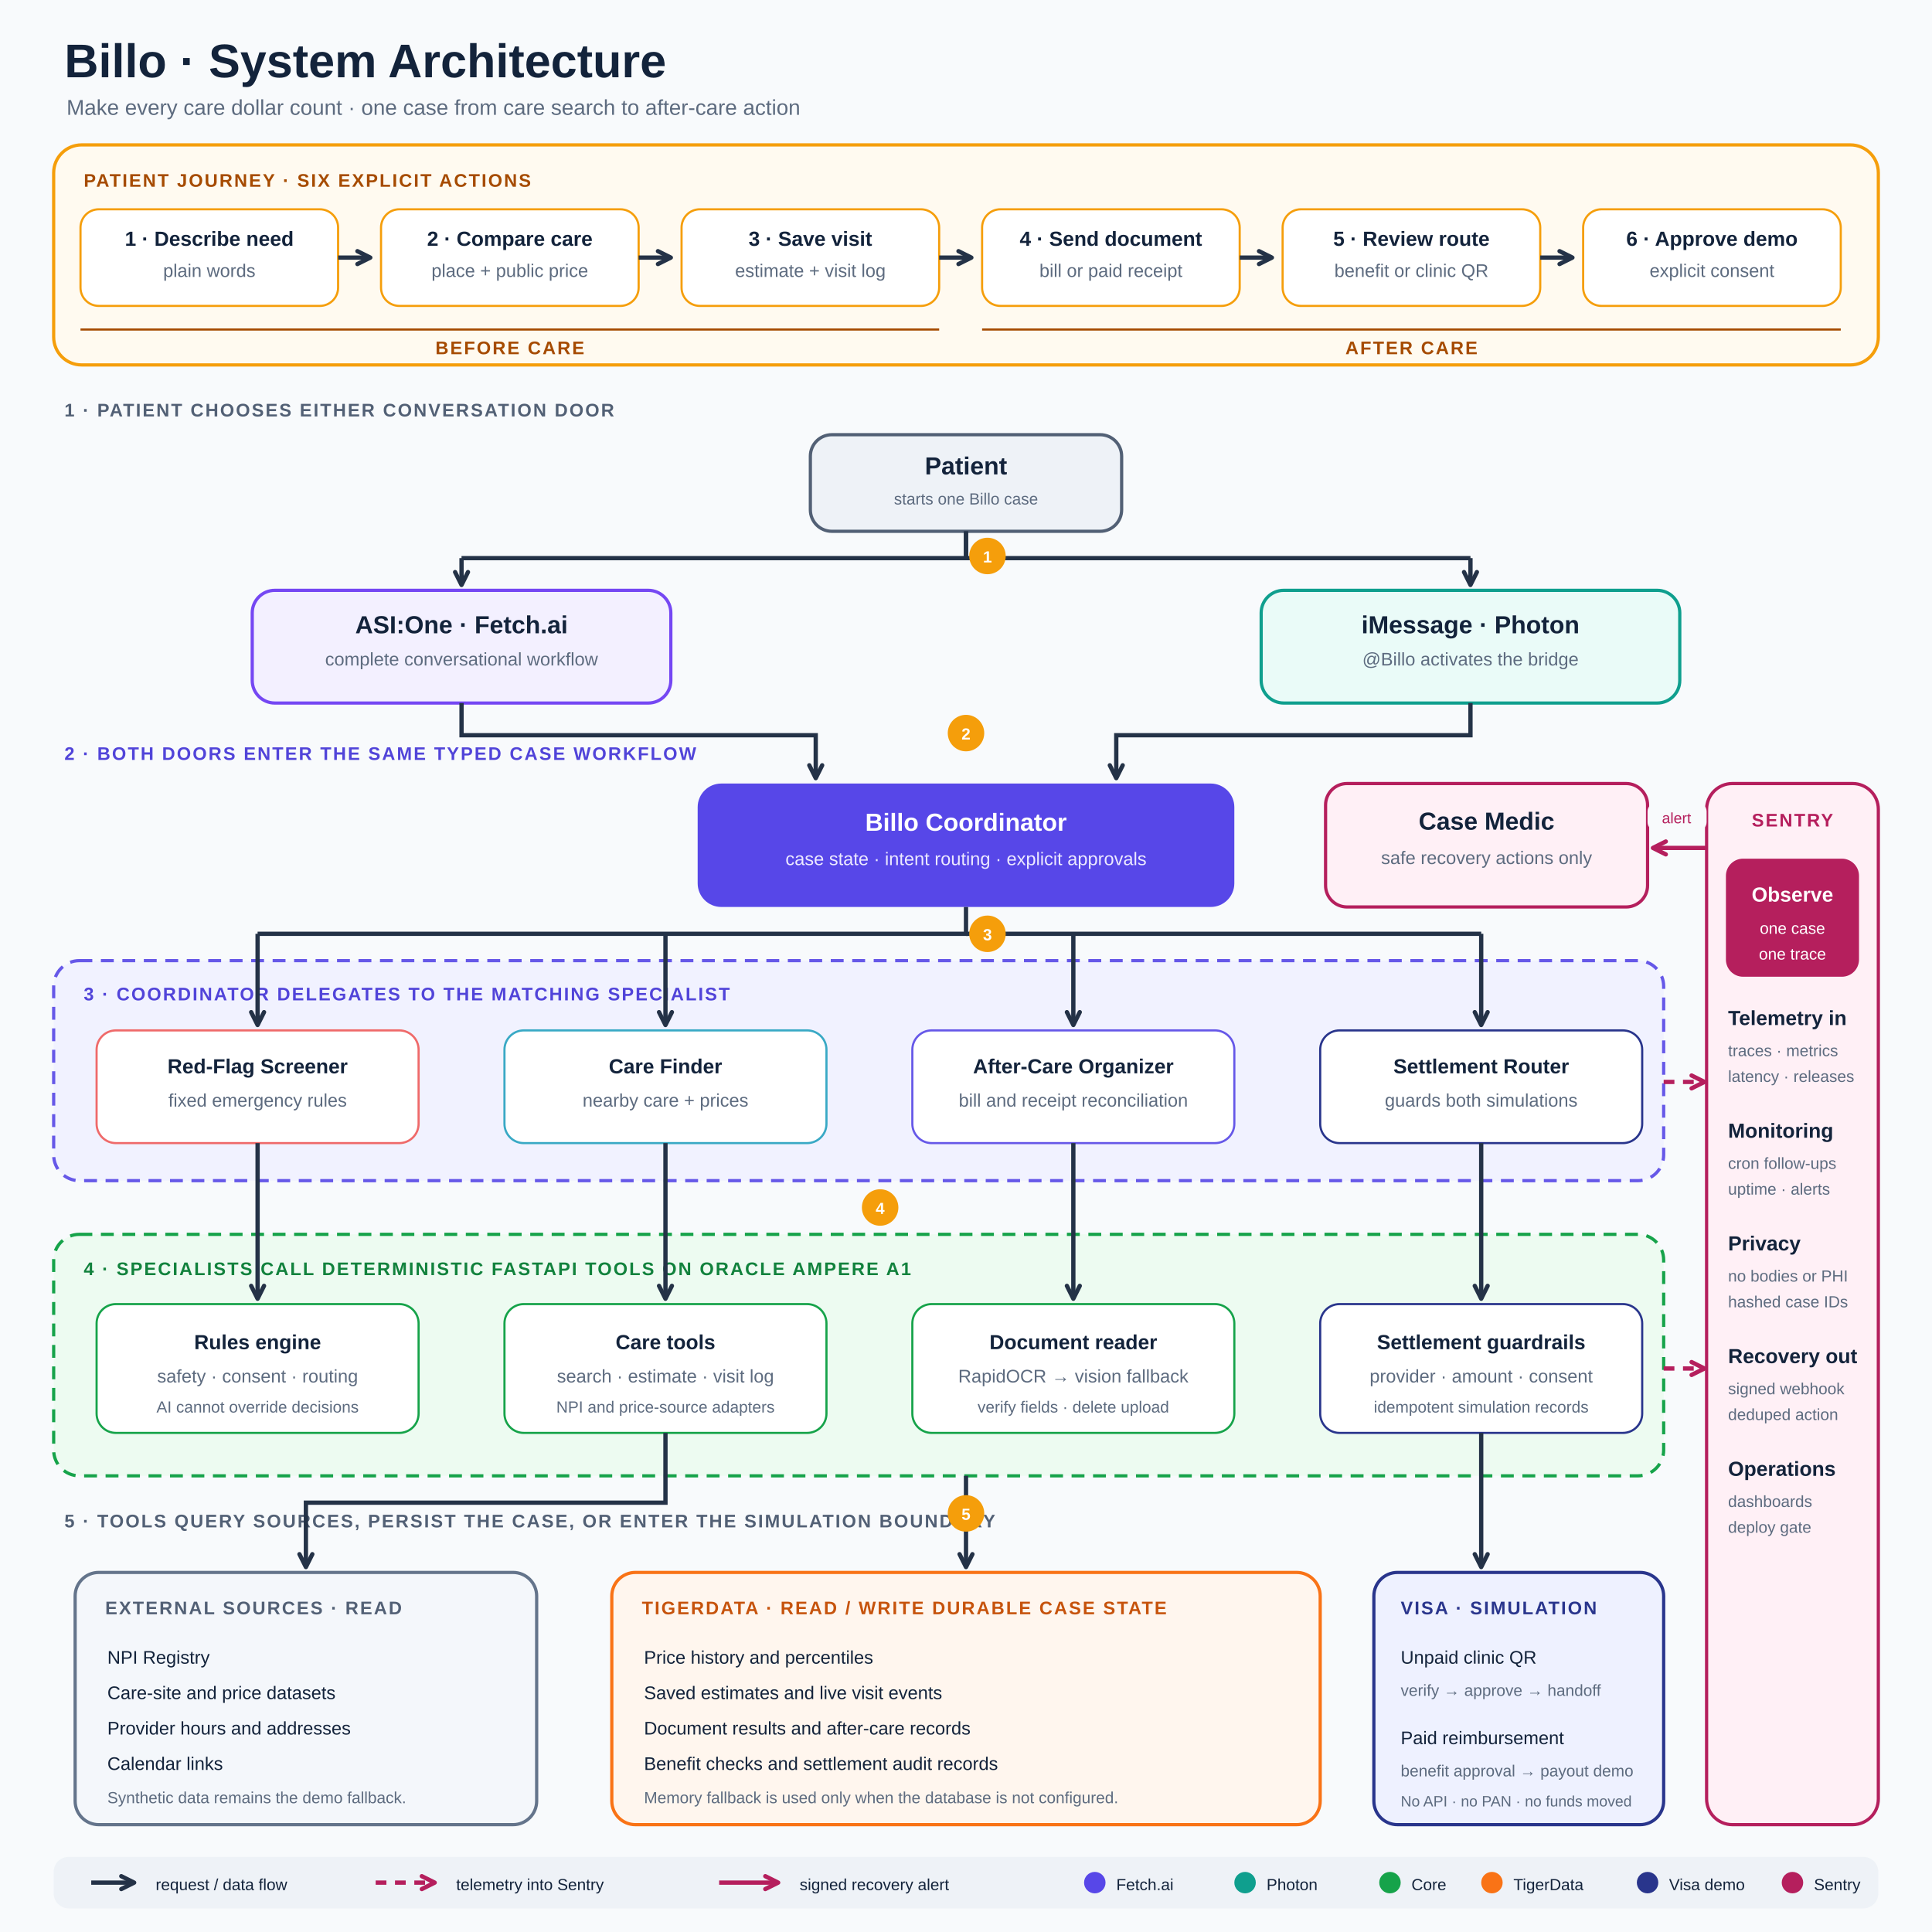
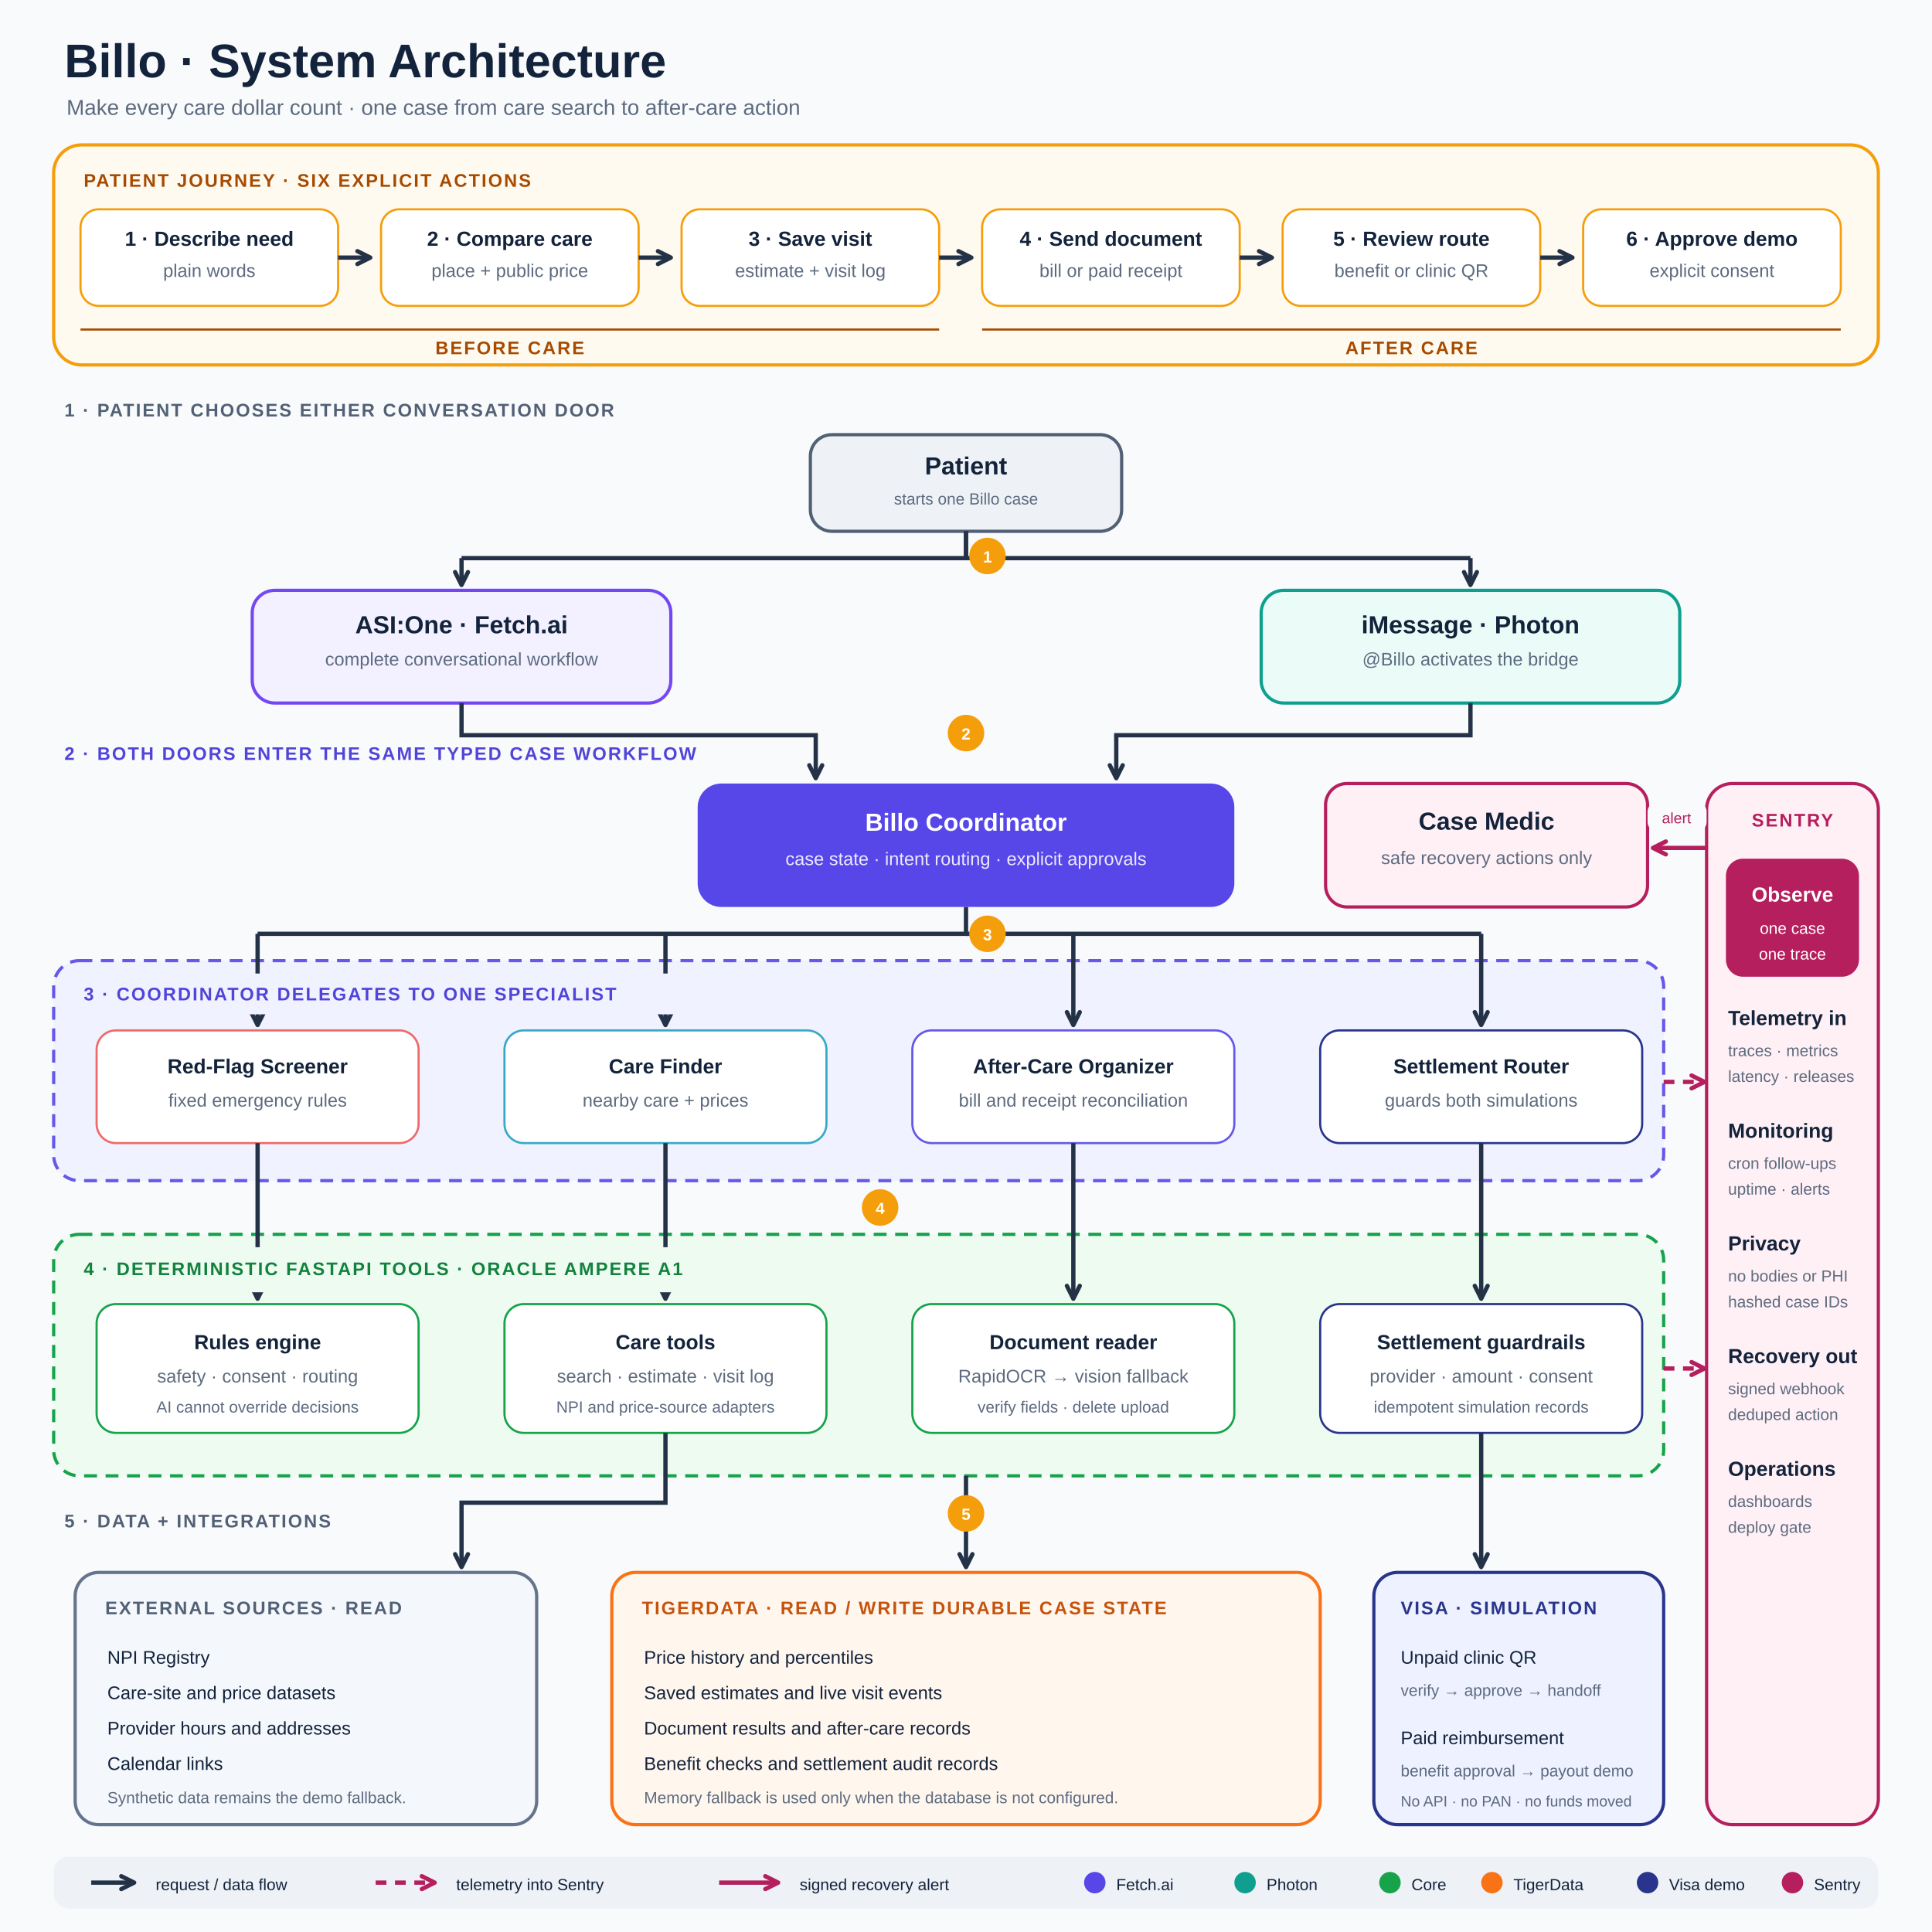
<svg xmlns="http://www.w3.org/2000/svg" width="1800" height="1800" viewBox="0 0 1800 1800">
  <defs>
    <style>
      .bg{fill:#f8fafc}.ink{fill:#13233b}.muted{fill:#5d6b7f}.title{font:700 44px Arial,sans-serif}.sub{font:20px Arial,sans-serif}.section{font:700 17px Arial,sans-serif;letter-spacing:1.5px}.h{font:700 23px Arial,sans-serif}.boxh{font:700 19px Arial,sans-serif}.body{font:17px Arial,sans-serif}.small{font:15px Arial,sans-serif}.tiny{font:14px Arial,sans-serif}.flow{stroke:#243247;stroke-width:4;fill:none;marker-end:url(#flowArrow)}.bus{stroke:#243247;stroke-width:4;fill:none}.observe{stroke:#b51f5d;stroke-width:4;stroke-dasharray:10 8;fill:none;marker-end:url(#observeArrow)}.recover{stroke:#b51f5d;stroke-width:4;fill:none;marker-end:url(#recoverArrow)}.edge{stroke:#d6dde8;stroke-width:2}.labelbg{fill:#f8fafc}.step{font:700 15px Arial,sans-serif;fill:#fff}
    </style>
    <marker id="flowArrow" markerWidth="16" markerHeight="16" refX="14" refY="8" orient="auto" markerUnits="userSpaceOnUse">
      <path d="M2 2 L14 8 L2 14" fill="none" stroke="#243247" stroke-width="4" stroke-linecap="round" stroke-linejoin="round" />
    </marker>
    <marker id="observeArrow" markerWidth="16" markerHeight="16" refX="14" refY="8" orient="auto" markerUnits="userSpaceOnUse">
      <path d="M2 2 L14 8 L2 14" fill="none" stroke="#b51f5d" stroke-width="4" stroke-linecap="round" stroke-linejoin="round" />
    </marker>
    <marker id="recoverArrow" markerWidth="16" markerHeight="16" refX="14" refY="8" orient="auto" markerUnits="userSpaceOnUse">
      <path d="M2 2 L14 8 L2 14" fill="none" stroke="#b51f5d" stroke-width="4" stroke-linecap="round" stroke-linejoin="round" />
    </marker>
  </defs>
  <rect class="bg" width="1800" height="1800" />
  <text x="60" y="72" class="title ink">Billo · System Architecture</text>
  <text x="62" y="107" class="sub muted">Make every care dollar count · one case from care search to after-care action</text>
  <rect x="50" y="135" width="1700" height="205" rx="26" fill="#fffaf0" stroke="#f59e0b" stroke-width="3" />
  <text x="78" y="174" class="section" fill="#a64b00">PATIENT JOURNEY · SIX EXPLICIT ACTIONS</text>
  <g>
    <rect x="75" y="195" width="240" height="90" rx="17" fill="#fff" stroke="#f59e0b" stroke-width="2" />
    <text x="195" y="229" text-anchor="middle" class="boxh ink">1 · Describe need</text>
    <text x="195" y="258" text-anchor="middle" class="body muted">plain words</text>
    <rect x="355" y="195" width="240" height="90" rx="17" fill="#fff" stroke="#f59e0b" stroke-width="2" />
    <text x="475" y="229" text-anchor="middle" class="boxh ink">2 · Compare care</text>
    <text x="475" y="258" text-anchor="middle" class="body muted">place + public price</text>
    <rect x="635" y="195" width="240" height="90" rx="17" fill="#fff" stroke="#f59e0b" stroke-width="2" />
    <text x="755" y="229" text-anchor="middle" class="boxh ink">3 · Save visit</text>
    <text x="755" y="258" text-anchor="middle" class="body muted">estimate + visit log</text>
    <rect x="915" y="195" width="240" height="90" rx="17" fill="#fff" stroke="#f59e0b" stroke-width="2" />
    <text x="1035" y="229" text-anchor="middle" class="boxh ink">4 · Send document</text>
    <text x="1035" y="258" text-anchor="middle" class="body muted">bill or paid receipt</text>
    <rect x="1195" y="195" width="240" height="90" rx="17" fill="#fff" stroke="#f59e0b" stroke-width="2" />
    <text x="1315" y="229" text-anchor="middle" class="boxh ink">5 · Review route</text>
    <text x="1315" y="258" text-anchor="middle" class="body muted">benefit or clinic QR</text>
    <rect x="1475" y="195" width="240" height="90" rx="17" fill="#fff" stroke="#f59e0b" stroke-width="2" />
    <text x="1595" y="229" text-anchor="middle" class="boxh ink">6 · Approve demo</text>
    <text x="1595" y="258" text-anchor="middle" class="body muted">explicit consent</text>
    <path d="M315 240 H345" class="flow" />
    <path d="M595 240 H625" class="flow" />
    <path d="M875 240 H905" class="flow" />
    <path d="M1155 240 H1185" class="flow" />
    <path d="M1435 240 H1465" class="flow" />
    <path d="M75 307 H875" stroke="#a64b00" stroke-width="2" />
    <text x="475" y="330" text-anchor="middle" class="section" fill="#a64b00">BEFORE CARE</text>
    <path d="M915 307 H1715" stroke="#a64b00" stroke-width="2" />
    <text x="1315" y="330" text-anchor="middle" class="section" fill="#a64b00">AFTER CARE</text>
  </g>
  <text x="60" y="388" class="section" fill="#526075">1 · PATIENT CHOOSES EITHER CONVERSATION DOOR</text>
  <rect x="755" y="405" width="290" height="90" rx="20" fill="#eef2f7" stroke="#526075" stroke-width="3" />
  <text x="900" y="442" text-anchor="middle" class="h ink">Patient</text>
  <text x="900" y="470" text-anchor="middle" class="small muted">starts one Billo case</text>
  <path d="M900 495 V520 H430" class="bus" />
  <path d="M430 520 V545" class="flow" />
  <path d="M900 495 V520 H1370" class="bus" />
  <path d="M1370 520 V545" class="flow" />
  <rect x="235" y="550" width="390" height="105" rx="21" fill="#f3f0ff" stroke="#7547f3" stroke-width="3" />
  <text x="430" y="590" text-anchor="middle" class="h ink">ASI:One · Fetch.ai</text>
  <text x="430" y="620" text-anchor="middle" class="body muted">complete conversational workflow</text>
  <rect x="1175" y="550" width="390" height="105" rx="21" fill="#eafbf8" stroke="#0f9f8e" stroke-width="3" />
  <text x="1370" y="590" text-anchor="middle" class="h ink">iMessage · Photon</text>
  <text x="1370" y="620" text-anchor="middle" class="body muted">@Billo activates the bridge</text>
  <text x="60" y="708" class="section" fill="#5144d9">2 · BOTH DOORS ENTER THE SAME TYPED CASE WORKFLOW</text>
  <path d="M430 655 V685 H760 V725" class="flow" />
  <path d="M1370 655 V685 H1040 V725" class="flow" />
  <rect x="650" y="730" width="500" height="115" rx="22" fill="#5747e8" />
  <text x="900" y="774" text-anchor="middle" class="h" fill="#fff">Billo Coordinator</text>
  <text x="900" y="806" text-anchor="middle" class="body" fill="#ece9ff">case state · intent routing · explicit approvals</text>
  <rect x="1235" y="730" width="300" height="115" rx="20" fill="#fff0f6" stroke="#b51f5d" stroke-width="3" />
  <text x="1385" y="773" text-anchor="middle" class="h ink">Case Medic</text>
  <text x="1385" y="805" text-anchor="middle" class="body muted">safe recovery actions only</text>
  <rect x="50" y="895" width="1500" height="205" rx="24" fill="#f1f2ff" stroke="#6658e8" stroke-width="3" stroke-dasharray="12 8" />
-   <text x="78" y="932" class="section" fill="#5144d9">3 · COORDINATOR DELEGATES TO THE MATCHING SPECIALIST</text>
  <path d="M900 845 V870 H240" class="bus" />
  <path d="M900 870 H1380" class="bus" />
  <path d="M240 870 V955" class="flow" />
  <path d="M620 870 V955" class="flow" />
  <path d="M1000 870 V955" class="flow" />
  <path d="M1380 870 V955" class="flow" />
+   <rect x="68" y="907" width="660" height="38" rx="8" fill="#f1f2ff" />
+   <text x="78" y="932" class="section" fill="#5144d9">3 · COORDINATOR DELEGATES TO ONE SPECIALIST</text>
  <rect x="90" y="960" width="300" height="105" rx="18" fill="#fff" stroke="#ef6a6a" stroke-width="2" />
  <text x="240" y="1000" text-anchor="middle" class="boxh ink">Red-Flag Screener</text>
  <text x="240" y="1031" text-anchor="middle" class="body muted">fixed emergency rules</text>
  <rect x="470" y="960" width="300" height="105" rx="18" fill="#fff" stroke="#39a9c5" stroke-width="2" />
  <text x="620" y="1000" text-anchor="middle" class="boxh ink">Care Finder</text>
  <text x="620" y="1031" text-anchor="middle" class="body muted">nearby care + prices</text>
  <rect x="850" y="960" width="300" height="105" rx="18" fill="#fff" stroke="#6658e8" stroke-width="2" />
  <text x="1000" y="1000" text-anchor="middle" class="boxh ink">After-Care Organizer</text>
  <text x="1000" y="1031" text-anchor="middle" class="body muted">bill and receipt reconciliation</text>
  <rect x="1230" y="960" width="300" height="105" rx="18" fill="#fff" stroke="#29358c" stroke-width="2" />
  <text x="1380" y="1000" text-anchor="middle" class="boxh ink">Settlement Router</text>
  <text x="1380" y="1031" text-anchor="middle" class="body muted">guards both simulations</text>
  <rect x="50" y="1150" width="1500" height="225" rx="24" fill="#edfbf1" stroke="#16a34a" stroke-width="3" stroke-dasharray="12 8" />
-   <text x="78" y="1188" class="section" fill="#12823d">4 · SPECIALISTS CALL DETERMINISTIC FASTAPI TOOLS ON ORACLE AMPERE A1</text>
  <path d="M240 1065 V1210" class="flow" />
  <path d="M620 1065 V1210" class="flow" />
  <path d="M1000 1065 V1210" class="flow" />
  <path d="M1380 1065 V1210" class="flow" />
+   <rect x="68" y="1162" width="780" height="42" rx="8" fill="#edfbf1" />
+   <text x="78" y="1188" class="section" fill="#12823d">4 · DETERMINISTIC FASTAPI TOOLS · ORACLE AMPERE A1</text>
  <rect x="90" y="1215" width="300" height="120" rx="18" fill="#fff" stroke="#16a34a" stroke-width="2" />
  <text x="240" y="1257" text-anchor="middle" class="boxh ink">Rules engine</text>
  <text x="240" y="1288" text-anchor="middle" class="body muted">safety · consent · routing</text>
  <text x="240" y="1316" text-anchor="middle" class="small muted">AI cannot override decisions</text>
  <rect x="470" y="1215" width="300" height="120" rx="18" fill="#fff" stroke="#16a34a" stroke-width="2" />
  <text x="620" y="1257" text-anchor="middle" class="boxh ink">Care tools</text>
  <text x="620" y="1288" text-anchor="middle" class="body muted">search · estimate · visit log</text>
  <text x="620" y="1316" text-anchor="middle" class="small muted">NPI and price-source adapters</text>
  <rect x="850" y="1215" width="300" height="120" rx="18" fill="#fff" stroke="#16a34a" stroke-width="2" />
  <text x="1000" y="1257" text-anchor="middle" class="boxh ink">Document reader</text>
  <text x="1000" y="1288" text-anchor="middle" class="body muted">RapidOCR → vision fallback</text>
  <text x="1000" y="1316" text-anchor="middle" class="small muted">verify fields · delete upload</text>
  <rect x="1230" y="1215" width="300" height="120" rx="18" fill="#fff" stroke="#29358c" stroke-width="2" />
  <text x="1380" y="1257" text-anchor="middle" class="boxh ink">Settlement guardrails</text>
  <text x="1380" y="1288" text-anchor="middle" class="body muted">provider · amount · consent</text>
  <text x="1380" y="1316" text-anchor="middle" class="small muted">idempotent simulation records</text>
-   <text x="60" y="1423" class="section" fill="#526075">5 · TOOLS QUERY SOURCES, PERSIST THE CASE, OR ENTER THE SIMULATION BOUNDARY</text>
-   <path d="M620 1335 V1400 H285 V1460" class="flow" />
+   <text x="60" y="1423" class="section" fill="#526075">5 · DATA + INTEGRATIONS</text>
+   <path d="M620 1335 V1400 H430 V1460" class="flow" />
  <path d="M900 1375 V1460" class="flow" />
  <path d="M1380 1335 V1460" class="flow" />
  <rect x="70" y="1465" width="430" height="235" rx="22" fill="#f4f7fb" stroke="#64748b" stroke-width="3" />
  <text x="98" y="1504" class="section" fill="#526075">EXTERNAL SOURCES · READ</text>
  <text x="100" y="1550" class="body ink">NPI Registry</text>
  <text x="100" y="1583" class="body ink">Care-site and price datasets</text>
  <text x="100" y="1616" class="body ink">Provider hours and addresses</text>
  <text x="100" y="1649" class="body ink">Calendar links</text>
  <text x="100" y="1680" class="small muted">Synthetic data remains the demo fallback.</text>
  <rect x="570" y="1465" width="660" height="235" rx="22" fill="#fff6ee" stroke="#f97316" stroke-width="3" />
  <text x="598" y="1504" class="section" fill="#c6530c">TIGERDATA · READ / WRITE DURABLE CASE STATE</text>
  <text x="600" y="1550" class="body ink">Price history and percentiles</text>
  <text x="600" y="1583" class="body ink">Saved estimates and live visit events</text>
  <text x="600" y="1616" class="body ink">Document results and after-care records</text>
  <text x="600" y="1649" class="body ink">Benefit checks and settlement audit records</text>
  <text x="600" y="1680" class="small muted">Memory fallback is used only when the database is not configured.</text>
  <rect x="1280" y="1465" width="270" height="235" rx="22" fill="#eef1ff" stroke="#29358c" stroke-width="3" />
  <text x="1305" y="1504" class="section" fill="#29358c">VISA · SIMULATION</text>
  <text x="1305" y="1550" class="body ink">Unpaid clinic QR</text>
  <text x="1305" y="1580" class="small muted">verify → approve → handoff</text>
  <text x="1305" y="1625" class="body ink">Paid reimbursement</text>
  <text x="1305" y="1655" class="small muted">benefit approval → payout demo</text>
  <text x="1305" y="1683" class="tiny muted">No API · no PAN · no funds moved</text>
  <rect x="1590" y="730" width="160" height="970" rx="24" fill="#fff0f6" stroke="#b51f5d" stroke-width="3" />
  <text x="1670" y="770" text-anchor="middle" class="section" fill="#b51f5d">SENTRY</text>
  <rect x="1608" y="800" width="124" height="110" rx="16" fill="#b51f5d" />
  <text x="1670" y="840" text-anchor="middle" class="boxh" fill="#fff">Observe</text>
  <text x="1670" y="870" text-anchor="middle" class="small" fill="#fff">one case</text>
  <text x="1670" y="894" text-anchor="middle" class="small" fill="#fff">one trace</text>
  <text x="1610" y="955" class="boxh ink">Telemetry in</text>
  <text x="1610" y="984" class="small muted">traces · metrics</text>
  <text x="1610" y="1008" class="small muted">latency · releases</text>
  <text x="1610" y="1060" class="boxh ink">Monitoring</text>
  <text x="1610" y="1089" class="small muted">cron follow-ups</text>
  <text x="1610" y="1113" class="small muted">uptime · alerts</text>
  <text x="1610" y="1165" class="boxh ink">Privacy</text>
  <text x="1610" y="1194" class="small muted">no bodies or PHI</text>
  <text x="1610" y="1218" class="small muted">hashed case IDs</text>
  <text x="1610" y="1270" class="boxh ink">Recovery out</text>
  <text x="1610" y="1299" class="small muted">signed webhook</text>
  <text x="1610" y="1323" class="small muted">deduped action</text>
  <text x="1610" y="1375" class="boxh ink">Operations</text>
  <text x="1610" y="1404" class="small muted">dashboards</text>
  <text x="1610" y="1428" class="small muted">deploy gate</text>
  <path d="M1550 1008 H1588" class="observe" />
  <path d="M1550 1275 H1588" class="observe" />
  <path d="M1590 790 H1540" class="recover" />
  <rect x="1535" y="748" width="55" height="26" rx="8" class="labelbg" />
  <text x="1562" y="767" text-anchor="middle" class="tiny" fill="#b51f5d">alert</text>
  <g>
    <circle cx="920" cy="518" r="17" fill="#f59e0b" />
    <text x="920" y="524" text-anchor="middle" class="step">1</text>
    <circle cx="900" cy="683" r="17" fill="#f59e0b" />
    <text x="900" y="689" text-anchor="middle" class="step">2</text>
    <circle cx="920" cy="870" r="17" fill="#f59e0b" />
    <text x="920" y="876" text-anchor="middle" class="step">3</text>
    <circle cx="820" cy="1125" r="17" fill="#f59e0b" />
    <text x="820" y="1131" text-anchor="middle" class="step">4</text>
    <circle cx="900" cy="1410" r="17" fill="#f59e0b" />
    <text x="900" y="1416" text-anchor="middle" class="step">5</text>
  </g>
  <rect x="50" y="1730" width="1700" height="48" rx="14" fill="#eef2f7" />
  <line x1="85" y1="1754" x2="125" y2="1754" class="flow" />
  <text x="145" y="1761" class="small ink">request / data flow</text>
  <line x1="350" y1="1754" x2="405" y2="1754" class="observe" />
  <text x="425" y="1761" class="small ink">telemetry into Sentry</text>
  <line x1="670" y1="1754" x2="725" y2="1754" class="recover" />
  <text x="745" y="1761" class="small ink">signed recovery alert</text>
  <circle cx="1020" cy="1754" r="10" fill="#5747e8" />
  <text x="1040" y="1761" class="small ink">Fetch.ai</text>
  <circle cx="1160" cy="1754" r="10" fill="#0f9f8e" />
  <text x="1180" y="1761" class="small ink">Photon</text>
  <circle cx="1295" cy="1754" r="10" fill="#16a34a" />
  <text x="1315" y="1761" class="small ink">Core</text>
  <circle cx="1390" cy="1754" r="10" fill="#f97316" />
  <text x="1410" y="1761" class="small ink">TigerData</text>
  <circle cx="1535" cy="1754" r="10" fill="#29358c" />
  <text x="1555" y="1761" class="small ink">Visa demo</text>
  <circle cx="1670" cy="1754" r="10" fill="#b51f5d" />
  <text x="1690" y="1761" class="small ink">Sentry</text>
</svg>
